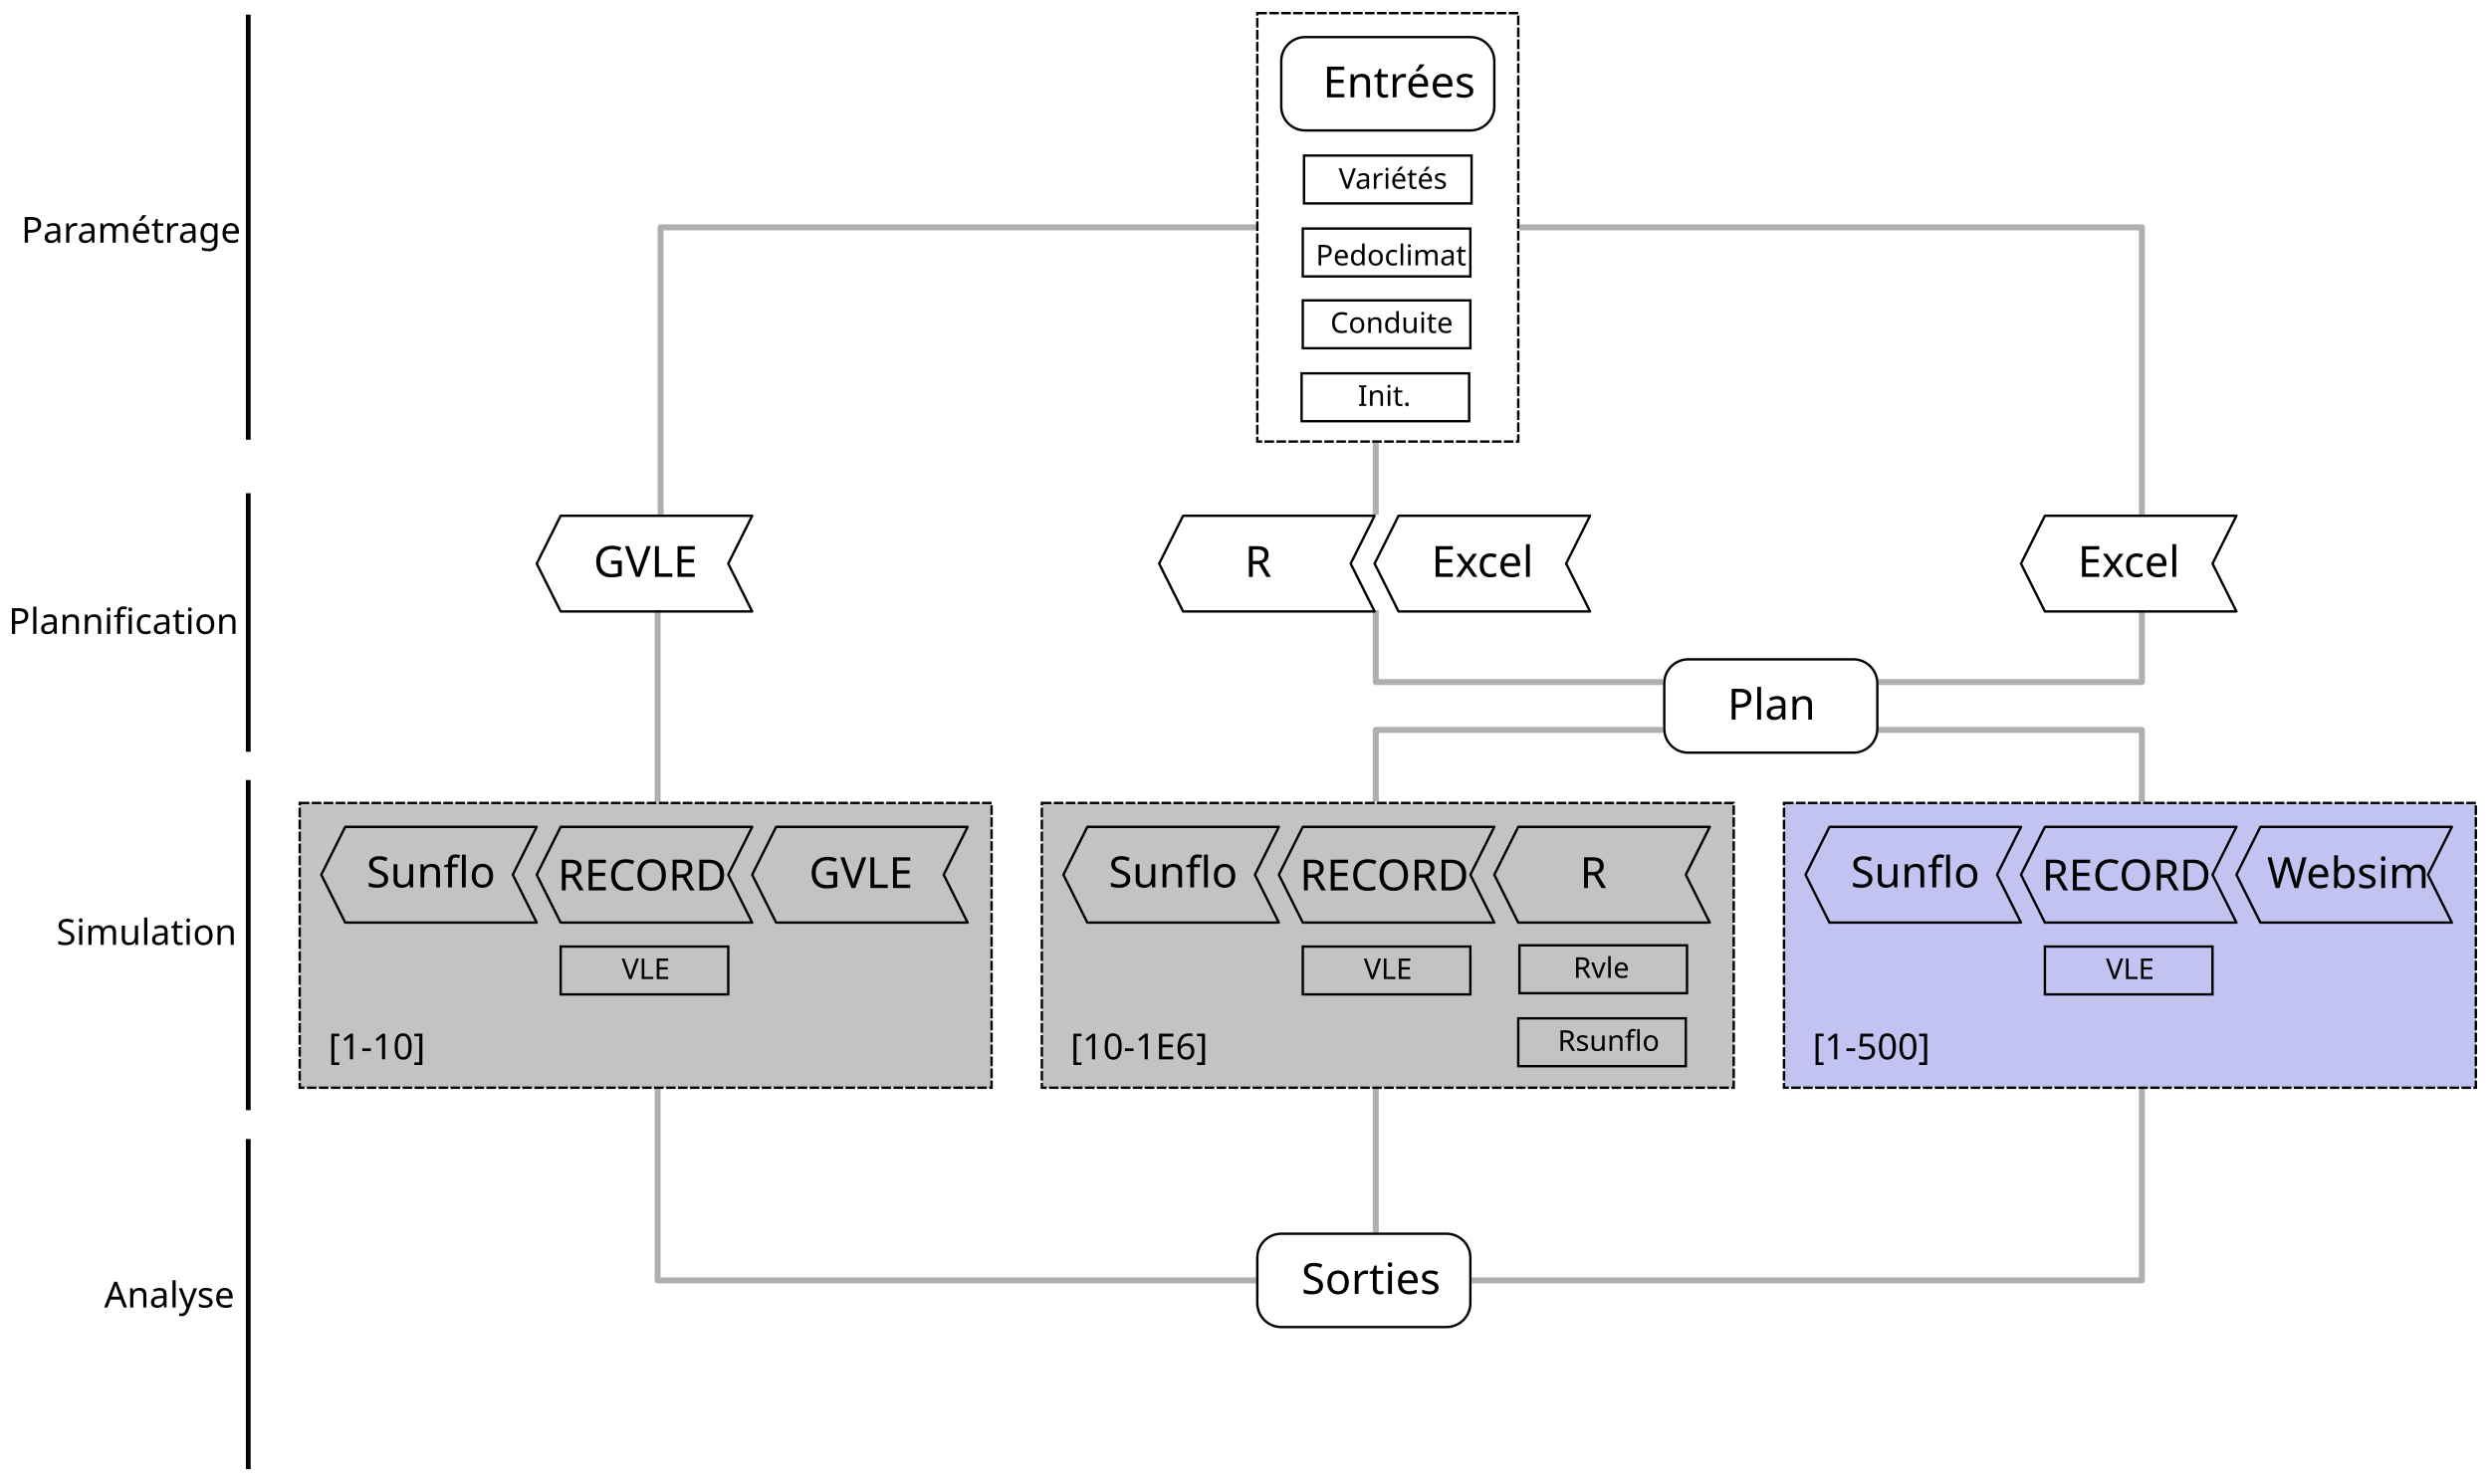
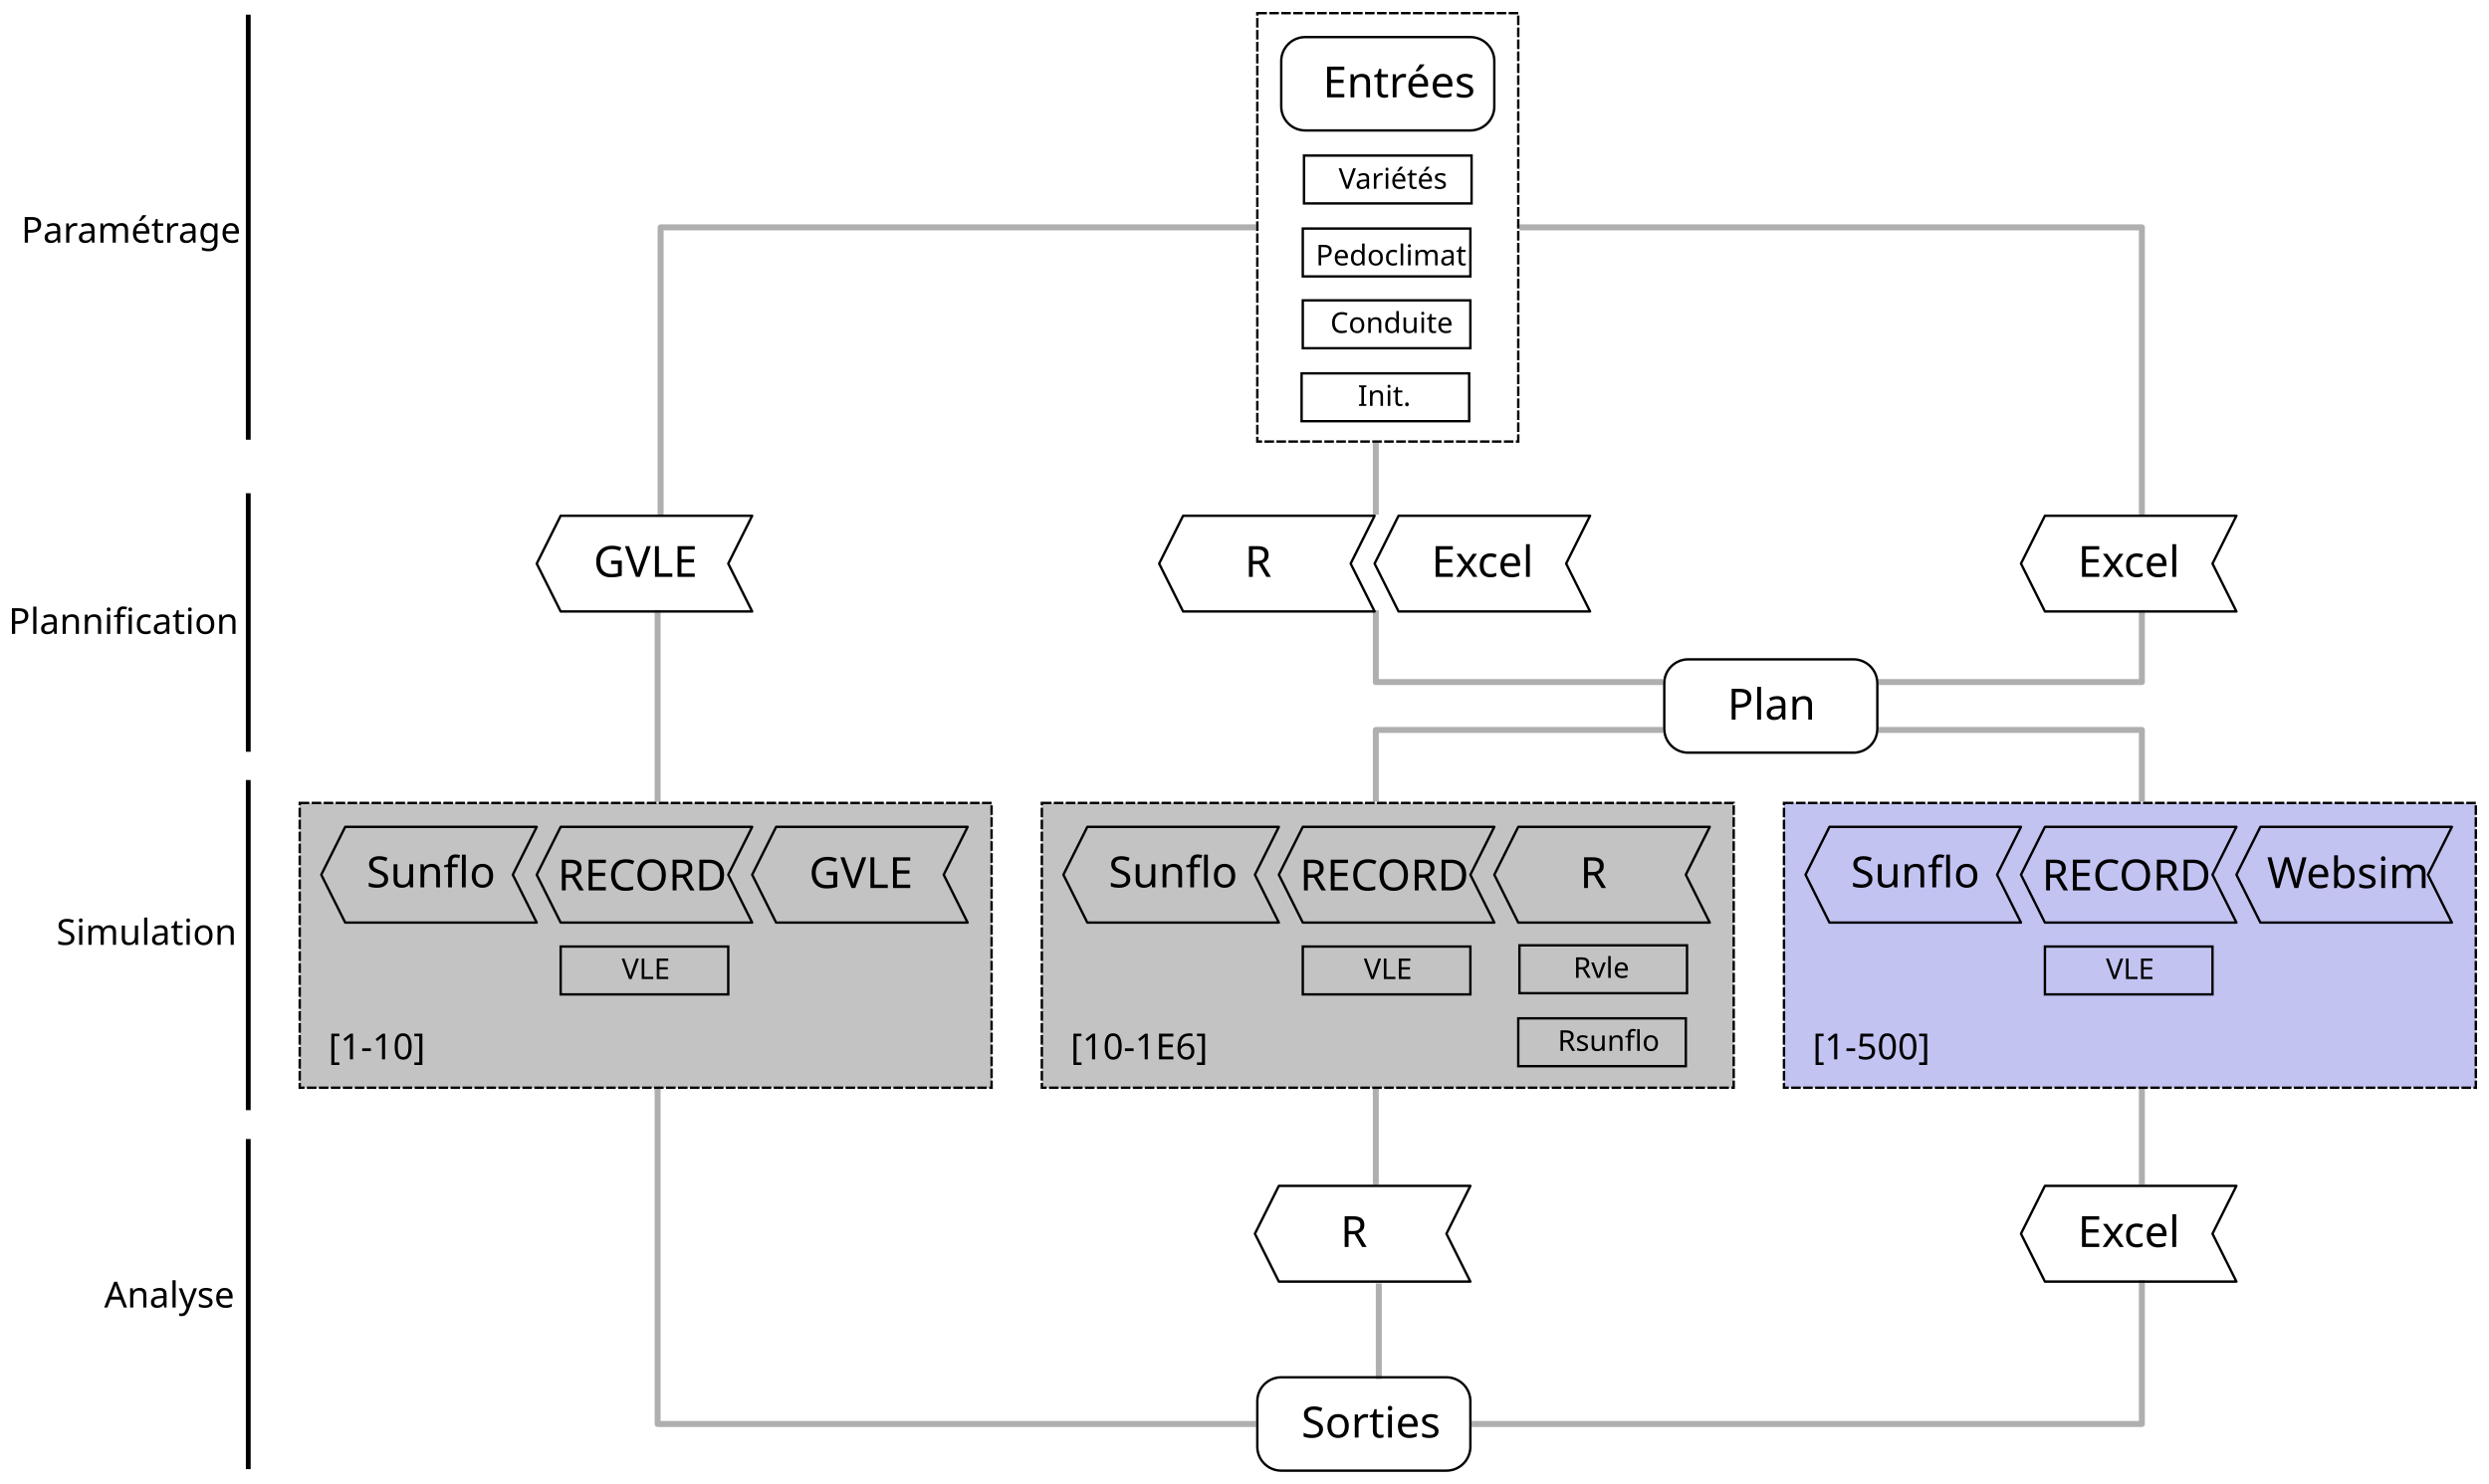
<svg xmlns="http://www.w3.org/2000/svg" width="2079.399" height="1239.734" id="svg2" version="1.1">
  <defs id="defs4">
    <marker orient="auto" refY="0" refX="0" id="TriangleOutL" style="overflow:visible">
      <path id="path4815" d="m 5.77,0 -8.65,5 0,-10 8.65,5 z" style="fill-rule:evenodd;stroke:#000000;stroke-width:1pt;marker-start:none" transform="scale(0.8,0.8)" />
    </marker>
    <marker orient="auto" refY="0" refX="0" id="Tail" style="overflow:visible">
      <g id="g5477" transform="scale(-1.2,-1.2)">
        <path id="path5479" d="M -3.805,-3.959 0.544,0" style="fill:none;stroke:#000000;stroke-width:0.8;stroke-linecap:round;marker-start:none;marker-end:none" />
        <path id="path5481" d="M -1.287,-3.959 3.062,0" style="fill:none;stroke:#000000;stroke-width:0.8;stroke-linecap:round;marker-start:none;marker-end:none" />
        <path id="path5483" d="M 1.305,-3.959 5.654,0" style="fill:none;stroke:#000000;stroke-width:0.8;stroke-linecap:round;marker-start:none;marker-end:none" />
        <path id="path5485" d="M -3.805,4.178 0.544,0.22" style="fill:none;stroke:#000000;stroke-width:0.8;stroke-linecap:round;marker-start:none;marker-end:none" />
        <path id="path5487" d="M -1.287,4.178 3.062,0.22" style="fill:none;stroke:#000000;stroke-width:0.8;stroke-linecap:round;marker-start:none;marker-end:none" />
        <path id="path5489" d="M 1.305,4.178 5.654,0.22" style="fill:none;stroke:#000000;stroke-width:0.8;stroke-linecap:round;marker-start:none;marker-end:none" />
      </g>
    </marker>
    <marker orient="auto" refY="0" refX="0" id="Arrow2Lend" style="overflow:visible">
      <path id="path4190" style="font-size:12px;fill-rule:evenodd;stroke-width:0.625;stroke-linejoin:round" d="M 8.719,4.034 -2.207,0.016 8.719,-4.002 c -1.745,2.372 -1.735,5.617 -6e-7,8.035 z" transform="matrix(-1.1,0,0,-1.1,-1.1,0)" />
    </marker>
    <marker orient="auto" refY="0" refX="0" id="TriangleOutL-1" style="overflow:visible">
      <path id="path4815-7" d="m 5.77,0 -8.65,5 0,-10 8.65,5 z" style="fill-rule:evenodd;stroke:#000000;stroke-width:1pt;marker-start:none" transform="scale(0.8,0.8)" />
    </marker>
    <marker orient="auto" refY="0" refX="0" id="TriangleOutL-5" style="overflow:visible">
      <path id="path4815-79" d="m 5.77,0 -8.65,5 0,-10 8.65,5 z" style="fill-rule:evenodd;stroke:#000000;stroke-width:1pt;marker-start:none" transform="scale(0.8,0.8)" />
    </marker>
    <marker orient="auto" refY="0" refX="0" id="TriangleOutL-10" style="overflow:visible">
      <path id="path4815-0" d="m 5.77,0 -8.65,5 0,-10 8.65,5 z" style="fill-rule:evenodd;stroke:#000000;stroke-width:1pt;marker-start:none" transform="scale(0.8,0.8)" />
    </marker>
    <marker orient="auto" refY="0" refX="0" id="TriangleOutL-8" style="overflow:visible">
      <path id="path4815-1" d="m 5.77,0 -8.65,5 0,-10 8.65,5 z" style="fill-rule:evenodd;stroke:#000000;stroke-width:1pt;marker-start:none" transform="scale(0.8,0.8)" />
    </marker>
    <marker orient="auto" refY="0" refX="0" id="TriangleOutL-6" style="overflow:visible">
      <path id="path4815-5" d="m 5.77,0 -8.65,5 0,-10 8.65,5 z" style="fill-rule:evenodd;stroke:#000000;stroke-width:1pt;marker-start:none" transform="scale(0.8,0.8)" />
    </marker>
    <marker orient="auto" refY="0" refX="0" id="TriangleOutL-52" style="overflow:visible">
      <path id="path4815-2" d="m 5.77,0 -8.65,5 0,-10 8.65,5 z" style="fill-rule:evenodd;stroke:#000000;stroke-width:1pt;marker-start:none" transform="scale(0.8,0.8)" />
    </marker>
    <marker orient="auto" refY="0" refX="0" id="TriangleOutL-7" style="overflow:visible">
      <path id="path4815-18" d="m 5.77,0 -8.65,5 0,-10 8.65,5 z" style="fill-rule:evenodd;stroke:#000000;stroke-width:1pt;marker-start:none" transform="scale(0.8,0.8)" />
    </marker>
    <marker orient="auto" refY="0" refX="0" id="TriangleOutL-55" style="overflow:visible">
      <path id="path4815-4" d="m 5.77,0 -8.65,5 0,-10 8.65,5 z" style="fill-rule:evenodd;stroke:#000000;stroke-width:1pt;marker-start:none" transform="scale(0.8,0.8)" />
    </marker>
    <marker orient="auto" refY="0" refX="0" id="TriangleOutL-9" style="overflow:visible">
      <path id="path4815-21" d="m 5.77,0 -8.65,5 0,-10 8.65,5 z" style="fill-rule:evenodd;stroke:#000000;stroke-width:1pt;marker-start:none" transform="scale(0.8,0.8)" />
    </marker>
    <marker orient="auto" refY="0" refX="0" id="TriangleOutL-87" style="overflow:visible">
      <path id="path4815-8" d="m 5.77,0 -8.65,5 0,-10 8.65,5 z" style="fill-rule:evenodd;stroke:#000000;stroke-width:1pt;marker-start:none" transform="scale(0.8,0.8)" />
    </marker>
    <marker orient="auto" refY="0" refX="0" id="TriangleOutL-3" style="overflow:visible">
      <path id="path4815-80" d="m 5.77,0 -8.65,5 0,-10 8.65,5 z" style="fill-rule:evenodd;stroke:#000000;stroke-width:1pt;marker-start:none" transform="scale(0.8,0.8)" />
    </marker>
    <marker orient="auto" refY="0" refX="0" id="TriangleOutL-64" style="overflow:visible">
      <path id="path4815-12" d="m 5.77,0 -8.65,5 0,-10 8.65,5 z" style="fill-rule:evenodd;stroke:#000000;stroke-width:1pt;marker-start:none" transform="scale(0.8,0.8)" />
    </marker>
    <marker orient="auto" refY="0" refX="0" id="TriangleOutL-86" style="overflow:visible">
      <path id="path4815-24" d="m 5.77,0 -8.65,5 0,-10 8.65,5 z" style="fill-rule:evenodd;stroke:#000000;stroke-width:1pt;marker-start:none" transform="scale(0.8,0.8)" />
    </marker>
    <marker orient="auto" refY="0" refX="0" id="TriangleOutL-17" style="overflow:visible">
      <path id="path4815-89" d="m 5.77,0 -8.65,5 0,-10 8.65,5 z" style="fill-rule:evenodd;stroke:#000000;stroke-width:1pt;marker-start:none" transform="scale(0.8,0.8)" />
    </marker>
    <marker orient="auto" refY="0" refX="0" id="TriangleOutL-57" style="overflow:visible">
      <path id="path4815-08" d="m 5.77,0 -8.65,5 0,-10 8.65,5 z" style="fill-rule:evenodd;stroke:#000000;stroke-width:1pt;marker-start:none" transform="scale(0.8,0.8)" />
    </marker>
    <marker orient="auto" refY="0" refX="0" id="TriangleOutL-92" style="overflow:visible">
      <path id="path4815-27" d="m 5.77,0 -8.65,5 0,-10 8.65,5 z" style="fill-rule:evenodd;stroke:#000000;stroke-width:1pt;marker-start:none" transform="scale(0.8,0.8)" />
    </marker>
    <marker orient="auto" refY="0" refX="0" id="TriangleOutL-89" style="overflow:visible">
      <path id="path4815-87" d="m 5.77,0 -8.65,5 0,-10 8.65,5 z" style="fill-rule:evenodd;stroke:#000000;stroke-width:1pt;marker-start:none" transform="scale(0.8,0.8)" />
    </marker>
    <marker orient="auto" refY="0" refX="0" id="TriangleOutL-4" style="overflow:visible">
      <path id="path4815-83" d="m 5.77,0 -8.65,5 0,-10 8.65,5 z" style="fill-rule:evenodd;stroke:#000000;stroke-width:1pt;marker-start:none" transform="scale(0.8,0.8)" />
    </marker>
    <marker orient="auto" refY="0" refX="0" id="TriangleOutL-0" style="overflow:visible">
      <path id="path4815-86" d="m 5.77,0 -8.65,5 0,-10 8.65,5 z" style="fill-rule:evenodd;stroke:#000000;stroke-width:1pt;marker-start:none" transform="scale(0.8,0.8)" />
    </marker>
    <marker orient="auto" refY="0" refX="0" id="TriangleOutL-82" style="overflow:visible">
      <path id="path4815-9" d="m 5.77,0 -8.65,5 0,-10 8.65,5 z" style="fill-rule:evenodd;stroke:#000000;stroke-width:1pt;marker-start:none" transform="scale(0.8,0.8)" />
    </marker>
    <marker orient="auto" refY="0" refX="0" id="TriangleOutL-13" style="overflow:visible">
      <path id="path4815-50" d="m 5.77,0 -8.65,5 0,-10 8.65,5 z" style="fill-rule:evenodd;stroke:#000000;stroke-width:1pt;marker-start:none" transform="scale(0.8,0.8)" />
    </marker>
    <marker orient="auto" refY="0" refX="0" id="TriangleOutL-80" style="overflow:visible">
      <path id="path4815-895" d="m 5.77,0 -8.65,5 0,-10 8.65,5 z" style="fill-rule:evenodd;stroke:#000000;stroke-width:1pt;marker-start:none" transform="scale(0.8,0.8)" />
    </marker>
    <marker orient="auto" refY="0" refX="0" id="TriangleOutL-556" style="overflow:visible">
      <path id="path4815-3" d="m 5.77,0 -8.65,5 0,-10 8.65,5 z" style="fill-rule:evenodd;stroke:#000000;stroke-width:1pt;marker-start:none" transform="scale(0.8,0.8)" />
    </marker>
  </defs>
  <g id="layer1" transform="translate(1022.88,1210.625)">
    <path style="fill:none;stroke:#000000;stroke-width:5;stroke-linecap:butt;stroke-linejoin:round;stroke-miterlimit:4;stroke-opacity:0.314;stroke-dasharray:none;marker-end:none" d="m 26.52,-1020.625 -497.5,0 0,240" id="path4754" />
    <rect style="fill:#0000c8;fill-opacity:0.235;stroke:#000000;stroke-width:2;stroke-linejoin:miter;stroke-miterlimit:4;stroke-opacity:1;stroke-dasharray:8, 2;stroke-dashoffset:0" id="rect3039-3-8-4" width="578" height="238" x="467.52" y="-539.625" />
    <rect style="fill:#000000;fill-opacity:0.235;stroke:#000000;stroke-width:2;stroke-linejoin:miter;stroke-miterlimit:4;stroke-opacity:1;stroke-dasharray:8, 2;stroke-dashoffset:0" id="rect3039-3-8-4-4" width="578" height="238" x="-772.48" y="-539.625" />
    <rect style="fill:#000000;fill-opacity:0.235;stroke:#000000;stroke-width:2;stroke-linejoin:miter;stroke-miterlimit:4;stroke-opacity:1;stroke-dasharray:8, 2;stroke-dashoffset:0" id="rect3039-3-8" width="578" height="238" x="-152.48" y="-539.625" />
    <path style="fill:none;stroke:#000000;stroke-width:4;stroke-linecap:butt;stroke-linejoin:miter;stroke-miterlimit:4;stroke-opacity:1;stroke-dasharray:none" d="m -815.48,-558.758 0,275.867" id="path3922" />
    <text xml:space="preserve" style="font-size:20px;font-style:normal;font-variant:normal;font-weight:normal;font-stretch:normal;line-height:125%;letter-spacing:0px;word-spacing:0px;fill:#000000;fill-opacity:1;stroke:none;font-family:Droid Sans;-inkscape-font-specification:Droid Sans" x="291.504" y="-393.43" id="text3942-3-6-8-8-0-0">
      <tspan x="291.504" y="-393.43" style="font-size:24px;font-style:normal;font-variant:normal;font-weight:normal;font-stretch:normal;fill:#000000;stroke:none;font-family:Droid Sans;-inkscape-font-specification:Droid Sans" id="tspan5588-4">Rvle</tspan>
    </text>
    <text xml:space="preserve" style="font-size:20px;font-style:normal;font-variant:normal;font-weight:normal;font-stretch:normal;line-height:125%;letter-spacing:0px;word-spacing:0px;fill:#000000;fill-opacity:1;stroke:none;font-family:Droid Sans;-inkscape-font-specification:Droid Sans" x="-96.677" y="-469.08" id="text3942-3-6-8-8-0-0-5">
      <tspan x="-96.677" y="-469.08" style="font-size:36px;font-style:normal;font-variant:normal;font-weight:normal;font-stretch:normal;fill:#000000;stroke:none;font-family:Droid Sans;-inkscape-font-specification:Droid Sans" id="tspan5588-4-5">Sunflo</tspan>
    </text>
    <path style="fill:none;stroke:#000000;stroke-width:2;stroke-linecap:butt;stroke-linejoin:round;stroke-miterlimit:4;stroke-opacity:1;stroke-dasharray:none" d="m 45.52,-519.625 -160,0 -20,40 20,40 160,0 -20,-40 z" id="path3086" />
    <path style="fill:none;stroke:#000000;stroke-width:2;stroke-linecap:butt;stroke-linejoin:round;stroke-miterlimit:4;stroke-opacity:1;stroke-dasharray:none" d="m 225.52,-519.625 -160,0 -20,40 20,40 160,0 -20,-40 z" id="path3086-6" />
    <path style="fill:none;stroke:#000000;stroke-width:2;stroke-linecap:butt;stroke-linejoin:round;stroke-miterlimit:4;stroke-opacity:1;stroke-dasharray:none" d="m 405.52,-519.625 -160,0 -20,40 20,40 160,0 -20,-40 z" id="path3086-6-5" />
    <text xml:space="preserve" style="font-size:20px;font-style:normal;font-variant:normal;font-weight:normal;font-stretch:normal;line-height:125%;letter-spacing:0px;word-spacing:0px;fill:#000000;fill-opacity:1;stroke:none;font-family:Droid Sans;-inkscape-font-specification:Droid Sans" x="63.022" y="-466.522" id="text3942-3-6-8-8-0-0-5-5">
      <tspan x="63.022" y="-466.522" style="font-size:36px;font-style:normal;font-variant:normal;font-weight:normal;font-stretch:normal;fill:#000000;stroke:none;font-family:Droid Sans;-inkscape-font-specification:Droid Sans" id="tspan5588-4-5-9">RECORD</tspan>
    </text>
    <text xml:space="preserve" style="font-size:20px;font-style:normal;font-variant:normal;font-weight:normal;font-stretch:normal;line-height:125%;letter-spacing:0px;word-spacing:0px;fill:#000000;fill-opacity:1;stroke:none;font-family:Droid Sans;-inkscape-font-specification:Droid Sans" x="297.022" y="-468.522" id="text3942-3-6-8-8-0-0-5-5-4">
      <tspan x="297.022" y="-468.522" style="font-size:36px;font-style:normal;font-variant:normal;font-weight:normal;font-stretch:normal;fill:#000000;stroke:none;font-family:Droid Sans;-inkscape-font-specification:Droid Sans" id="tspan5588-4-5-9-8">R</tspan>
    </text>
    <path style="fill:none;stroke:#000000;stroke-width:2;stroke-linecap:butt;stroke-linejoin:miter;stroke-miterlimit:4;stroke-opacity:1;stroke-dasharray:none" d="m 246.52,-420.625 140,0 0,40 -140,0 z" id="path4108" />
    <text xml:space="preserve" style="font-size:20px;font-style:normal;font-variant:normal;font-weight:normal;font-stretch:normal;line-height:125%;letter-spacing:0px;word-spacing:0px;fill:#000000;fill-opacity:1;stroke:none;font-family:Droid Sans;-inkscape-font-specification:Droid Sans" x="278.504" y="-332.43" id="text3942-3-6-8-8-0-0-7">
      <tspan x="278.504" y="-332.43" style="font-size:24px;font-style:normal;font-variant:normal;font-weight:normal;font-stretch:normal;fill:#000000;stroke:none;font-family:Droid Sans;-inkscape-font-specification:Droid Sans" id="tspan5588-4-0">Rsunflo</tspan>
    </text>
    <path style="fill:none;stroke:#000000;stroke-width:2;stroke-linecap:butt;stroke-linejoin:miter;stroke-miterlimit:4;stroke-opacity:1;stroke-dasharray:none" d="m 245.52,-359.625 140,0 0,40 -140,0 z" id="path4108-8" />
    <text xml:space="preserve" style="font-size:20px;font-style:normal;font-variant:normal;font-weight:normal;font-stretch:normal;line-height:125%;letter-spacing:0px;word-spacing:0px;fill:#000000;fill-opacity:1;stroke:none;font-family:Droid Sans;-inkscape-font-specification:Droid Sans" x="116.504" y="-392.43" id="text3942-3-6-8-8-0-0-1">
      <tspan x="116.504" y="-392.43" style="font-size:24px;font-style:normal;font-variant:normal;font-weight:normal;font-stretch:normal;fill:#000000;stroke:none;font-family:Droid Sans;-inkscape-font-specification:Droid Sans" id="tspan5588-4-9">VLE</tspan>
    </text>
    <path style="fill:none;stroke:#000000;stroke-width:2;stroke-linecap:butt;stroke-linejoin:miter;stroke-miterlimit:4;stroke-opacity:1;stroke-dasharray:none" d="m 65.52,-419.625 140,0 0,40 -140,0 z" id="path4108-1" />
    <text xml:space="preserve" style="font-size:30px;font-style:normal;font-variant:normal;font-weight:normal;font-stretch:normal;line-height:125%;letter-spacing:0px;word-spacing:0px;fill:#000000;fill-opacity:1;stroke:none;font-family:Droid Sans;-inkscape-font-specification:Droid Sans" x="-975.775" y="-421.051" id="text4145">
      <tspan id="tspan4147" x="-975.775" y="-421.051">Simulation</tspan>
    </text>
    <text xml:space="preserve" style="font-size:20px;font-style:normal;font-variant:normal;font-weight:normal;font-stretch:normal;line-height:125%;letter-spacing:0px;word-spacing:0px;fill:#000000;fill-opacity:1;stroke:none;font-family:Droid Sans;-inkscape-font-specification:Droid Sans" x="523.323" y="-469.08" id="text3942-3-6-8-8-0-0-5-3">
      <tspan x="523.323" y="-469.08" style="font-size:36px;font-style:normal;font-variant:normal;font-weight:normal;font-stretch:normal;fill:#000000;stroke:none;font-family:Droid Sans;-inkscape-font-specification:Droid Sans" id="tspan5588-4-5-4">Sunflo</tspan>
    </text>
    <path style="fill:none;stroke:#000000;stroke-width:2;stroke-linecap:butt;stroke-linejoin:round;stroke-miterlimit:4;stroke-opacity:1;stroke-dasharray:none" d="m 665.52,-519.625 -160,0 -20,40 20,40 160,0 -20,-40 z" id="path3086-9" />
    <path style="fill:none;stroke:#000000;stroke-width:2;stroke-linecap:butt;stroke-linejoin:round;stroke-miterlimit:4;stroke-opacity:1;stroke-dasharray:none" d="m 845.52,-519.625 -160,0 -20,40 20,40 160,0 -20,-40 z" id="path3086-6-0" />
    <path style="fill:none;stroke:#000000;stroke-width:2;stroke-linecap:butt;stroke-linejoin:round;stroke-miterlimit:4;stroke-opacity:1;stroke-dasharray:none" d="m 1025.52,-519.625 -160,0 -20,40 20,40 160,0 -20,-40 z" id="path3086-6-5-0" />
    <text xml:space="preserve" style="font-size:20px;font-style:normal;font-variant:normal;font-weight:normal;font-stretch:normal;line-height:125%;letter-spacing:0px;word-spacing:0px;fill:#000000;fill-opacity:1;stroke:none;font-family:Droid Sans;-inkscape-font-specification:Droid Sans" x="683.022" y="-466.522" id="text3942-3-6-8-8-0-0-5-5-44">
      <tspan x="683.022" y="-466.522" style="font-size:36px;font-style:normal;font-variant:normal;font-weight:normal;font-stretch:normal;fill:#000000;stroke:none;font-family:Droid Sans;-inkscape-font-specification:Droid Sans" id="tspan5588-4-5-9-4">RECORD</tspan>
    </text>
    <text xml:space="preserve" style="font-size:20px;font-style:normal;font-variant:normal;font-weight:normal;font-stretch:normal;line-height:125%;letter-spacing:0px;word-spacing:0px;fill:#000000;fill-opacity:1;stroke:none;font-family:Droid Sans;-inkscape-font-specification:Droid Sans" x="871.022" y="-468.522" id="text3942-3-6-8-8-0-0-5-5-4-0">
      <tspan x="871.022" y="-468.522" style="font-size:36px;font-style:normal;font-variant:normal;font-weight:normal;font-stretch:normal;fill:#000000;stroke:none;font-family:Droid Sans;-inkscape-font-specification:Droid Sans" id="tspan5588-4-5-9-8-3">Websim</tspan>
    </text>
    <text xml:space="preserve" style="font-size:20px;font-style:normal;font-variant:normal;font-weight:normal;font-stretch:normal;line-height:125%;letter-spacing:0px;word-spacing:0px;fill:#000000;fill-opacity:1;stroke:none;font-family:Droid Sans;-inkscape-font-specification:Droid Sans" x="736.504" y="-392.43" id="text3942-3-6-8-8-0-0-1-9">
      <tspan x="736.504" y="-392.43" style="font-size:24px;font-style:normal;font-variant:normal;font-weight:normal;font-stretch:normal;fill:#000000;stroke:none;font-family:Droid Sans;-inkscape-font-specification:Droid Sans" id="tspan5588-4-9-3">VLE</tspan>
    </text>
    <path style="fill:none;stroke:#000000;stroke-width:2;stroke-linecap:butt;stroke-linejoin:miter;stroke-miterlimit:4;stroke-opacity:1;stroke-dasharray:none" d="m 685.52,-419.625 140,0 0,40 -140,0 z" id="path4108-1-7" />
    <text xml:space="preserve" style="font-size:20px;font-style:normal;font-variant:normal;font-weight:normal;font-stretch:normal;line-height:125%;letter-spacing:0px;word-spacing:0px;fill:#000000;fill-opacity:1;stroke:none;font-family:Droid Sans;-inkscape-font-specification:Droid Sans" x="-716.677" y="-469.08" id="text3942-3-6-8-8-0-0-5-3-0">
      <tspan x="-716.677" y="-469.08" style="font-size:36px;font-style:normal;font-variant:normal;font-weight:normal;font-stretch:normal;fill:#000000;stroke:none;font-family:Droid Sans;-inkscape-font-specification:Droid Sans" id="tspan5588-4-5-4-6">Sunflo</tspan>
    </text>
    <path style="fill:none;stroke:#000000;stroke-width:2;stroke-linecap:butt;stroke-linejoin:round;stroke-miterlimit:4;stroke-opacity:1;stroke-dasharray:none" d="m -574.48,-519.625 -160,0 -20,40 20,40 160,0 -20,-40 z" id="path3086-9-0" />
    <path style="fill:none;stroke:#000000;stroke-width:2;stroke-linecap:butt;stroke-linejoin:round;stroke-miterlimit:4;stroke-opacity:1;stroke-dasharray:none" d="m -394.48,-519.625 -160,0 -20,40 20,40 160,0 -20,-40 z" id="path3086-6-0-9" />
    <path style="fill:none;stroke:#000000;stroke-width:2;stroke-linecap:butt;stroke-linejoin:round;stroke-miterlimit:4;stroke-opacity:1;stroke-dasharray:none" d="m -214.48,-519.625 -160,0 -20,40 20,40 160,0 -20,-40 z" id="path3086-6-5-0-3" />
    <text xml:space="preserve" style="font-size:20px;font-style:normal;font-variant:normal;font-weight:normal;font-stretch:normal;line-height:125%;letter-spacing:0px;word-spacing:0px;fill:#000000;fill-opacity:1;stroke:none;font-family:Droid Sans;-inkscape-font-specification:Droid Sans" x="-556.978" y="-466.522" id="text3942-3-6-8-8-0-0-5-5-44-0">
      <tspan x="-556.978" y="-466.522" style="font-size:36px;font-style:normal;font-variant:normal;font-weight:normal;font-stretch:normal;fill:#000000;stroke:none;font-family:Droid Sans;-inkscape-font-specification:Droid Sans" id="tspan5588-4-5-9-4-9">RECORD</tspan>
    </text>
    <text xml:space="preserve" style="font-size:20px;font-style:normal;font-variant:normal;font-weight:normal;font-stretch:normal;line-height:125%;letter-spacing:0px;word-spacing:0px;fill:#000000;fill-opacity:1;stroke:none;font-family:Droid Sans;-inkscape-font-specification:Droid Sans" x="-346.978" y="-468.522" id="text3942-3-6-8-8-0-0-5-5-4-0-4">
      <tspan x="-346.978" y="-468.522" style="font-size:36px;font-style:normal;font-variant:normal;font-weight:normal;font-stretch:normal;fill:#000000;stroke:none;font-family:Droid Sans;-inkscape-font-specification:Droid Sans" id="tspan5588-4-5-9-8-3-2">GVLE</tspan>
    </text>
    <text xml:space="preserve" style="font-size:20px;font-style:normal;font-variant:normal;font-weight:normal;font-stretch:normal;line-height:125%;letter-spacing:0px;word-spacing:0px;fill:#000000;fill-opacity:1;stroke:none;font-family:Droid Sans;-inkscape-font-specification:Droid Sans" x="-503.496" y="-392.43" id="text3942-3-6-8-8-0-0-1-9-1">
      <tspan x="-503.496" y="-392.43" style="font-size:24px;font-style:normal;font-variant:normal;font-weight:normal;font-stretch:normal;fill:#000000;stroke:none;font-family:Droid Sans;-inkscape-font-specification:Droid Sans" id="tspan5588-4-9-3-0">VLE</tspan>
    </text>
    <path style="fill:none;stroke:#000000;stroke-width:2;stroke-linecap:butt;stroke-linejoin:miter;stroke-miterlimit:4;stroke-opacity:1;stroke-dasharray:none" d="m -554.48,-419.625 140,0 0,40 -140,0 z" id="path4108-1-7-4" />
    <path style="fill:none;stroke:#000000;stroke-width:4;stroke-linecap:butt;stroke-linejoin:miter;stroke-miterlimit:4;stroke-opacity:1;stroke-dasharray:none" d="m -815.48,-798.432 0,216.042" id="path3922-0" />
    <text xml:space="preserve" style="font-size:30px;font-style:normal;font-variant:normal;font-weight:normal;font-stretch:normal;line-height:125%;letter-spacing:0px;word-spacing:0px;fill:#000000;fill-opacity:1;stroke:none;font-family:Droid Sans;-inkscape-font-specification:Droid Sans" x="-1015.795" y="-680.918" id="text4145-4">
      <tspan id="tspan4147-0" x="-1015.795" y="-680.918">Plannification</tspan>
    </text>
    <rect rx="20" style="fill:none;stroke:#000000;stroke-width:2;stroke-linejoin:round;stroke-miterlimit:4;stroke-opacity:1;stroke-dasharray:none;stroke-dashoffset:0" id="rect3940-6-9-6-5-1-2-9-4-0" width="178" height="78" x="367.52" y="-659.625" ry="20" />
    <text xml:space="preserve" style="font-size:20px;font-style:normal;font-variant:normal;font-weight:normal;font-stretch:normal;line-height:125%;letter-spacing:0px;word-spacing:0px;fill:#000000;fill-opacity:1;stroke:none;font-family:Droid Sans;-inkscape-font-specification:Droid Sans" x="420.342" y="-609.274" id="text3942-3-6-8-8-0-0-5-3-0-1">
      <tspan x="420.342" y="-609.274" style="font-size:36px;font-style:normal;font-variant:normal;font-weight:normal;font-stretch:normal;fill:#000000;stroke:none;font-family:Droid Sans;-inkscape-font-specification:Droid Sans" id="tspan5588-4-5-4-6-6">Plan</tspan>
    </text>
    <path style="fill:none;stroke:#000000;stroke-width:2;stroke-linecap:butt;stroke-linejoin:round;stroke-miterlimit:4;stroke-opacity:1;stroke-dasharray:none" d="m 125.52,-779.625 -160,0 -20,40 20,40 160,0 -20,-40 z" id="path3086-6-5-7" />
    <text xml:space="preserve" style="font-size:20px;font-style:normal;font-variant:normal;font-weight:normal;font-stretch:normal;line-height:125%;letter-spacing:0px;word-spacing:0px;fill:#000000;fill-opacity:1;stroke:none;font-family:Droid Sans;-inkscape-font-specification:Droid Sans" x="17.022" y="-728.522" id="text3942-3-6-8-8-0-0-5-5-4-8">
      <tspan x="17.022" y="-728.522" style="font-size:36px;font-style:normal;font-variant:normal;font-weight:normal;font-stretch:normal;fill:#000000;stroke:none;font-family:Droid Sans;-inkscape-font-specification:Droid Sans" id="tspan5588-4-5-9-8-6">R</tspan>
    </text>
    <path style="fill:none;stroke:#000000;stroke-width:2;stroke-linecap:butt;stroke-linejoin:round;stroke-miterlimit:4;stroke-opacity:1;stroke-dasharray:none" d="m 305.52,-779.625 -160,0 -20,40 20,40 160,0 -20,-40 z" id="path3086-6-5-72" />
    <text xml:space="preserve" style="font-size:20px;font-style:normal;font-variant:normal;font-weight:normal;font-stretch:normal;line-height:125%;letter-spacing:0px;word-spacing:0px;fill:#000000;fill-opacity:1;stroke:none;font-family:Droid Sans;-inkscape-font-specification:Droid Sans" x="173.022" y="-728.522" id="text3942-3-6-8-8-0-0-5-5-4-4">
      <tspan x="173.022" y="-728.522" style="font-size:36px;font-style:normal;font-variant:normal;font-weight:normal;font-stretch:normal;fill:#000000;stroke:none;font-family:Droid Sans;-inkscape-font-specification:Droid Sans" id="tspan5588-4-5-9-8-0">Excel</tspan>
    </text>
    <path style="fill:none;stroke:#000000;stroke-width:2;stroke-linecap:butt;stroke-linejoin:round;stroke-miterlimit:4;stroke-opacity:1;stroke-dasharray:none" d="m 845.52,-779.625 -160,0 -20,40 20,40 160,0 -20,-40 z" id="path3086-6-5-72-8" />
    <text xml:space="preserve" style="font-size:20px;font-style:normal;font-variant:normal;font-weight:normal;font-stretch:normal;line-height:125%;letter-spacing:0px;word-spacing:0px;fill:#000000;fill-opacity:1;stroke:none;font-family:Droid Sans;-inkscape-font-specification:Droid Sans" x="713.022" y="-728.522" id="text3942-3-6-8-8-0-0-5-5-4-4-0">
      <tspan x="713.022" y="-728.522" style="font-size:36px;font-style:normal;font-variant:normal;font-weight:normal;font-stretch:normal;fill:#000000;stroke:none;font-family:Droid Sans;-inkscape-font-specification:Droid Sans" id="tspan5588-4-5-9-8-0-3">Excel</tspan>
    </text>
    <path style="fill:none;stroke:#000000;stroke-width:2;stroke-linecap:butt;stroke-linejoin:round;stroke-miterlimit:4;stroke-opacity:1;stroke-dasharray:none" d="m -394.48,-779.625 -160,0 -20,40 20,40 160,0 -20,-40 z" id="path3086-6-5-0-3-9" />
    <text xml:space="preserve" style="font-size:20px;font-style:normal;font-variant:normal;font-weight:normal;font-stretch:normal;line-height:125%;letter-spacing:0px;word-spacing:0px;fill:#000000;fill-opacity:1;stroke:none;font-family:Droid Sans;-inkscape-font-specification:Droid Sans" x="-526.978" y="-728.522" id="text3942-3-6-8-8-0-0-5-5-4-0-4-1">
      <tspan x="-526.978" y="-728.522" style="font-size:36px;font-style:normal;font-variant:normal;font-weight:normal;font-stretch:normal;fill:#000000;stroke:none;font-family:Droid Sans;-inkscape-font-specification:Droid Sans" id="tspan5588-4-5-9-8-3-2-7">GVLE</tspan>
    </text>
    <path style="fill:none;stroke:#000000;stroke-width:4;stroke-linecap:butt;stroke-linejoin:miter;stroke-miterlimit:4;stroke-opacity:1;stroke-dasharray:none" d="m -815.48,-258.758 0,275.867" id="path3922-0-1" />
    <text xml:space="preserve" style="font-size:30px;font-style:normal;font-variant:normal;font-weight:normal;font-stretch:normal;line-height:125%;letter-spacing:0px;word-spacing:0px;fill:#000000;fill-opacity:1;stroke:none;font-family:Droid Sans;-inkscape-font-specification:Droid Sans" x="-935.858" y="-117.965" id="text4145-4-0">
      <tspan x="-935.858" y="-117.965" id="tspan4469">Analyse</tspan>
    </text>
    <text xml:space="preserve" style="font-size:30px;font-style:normal;font-variant:normal;font-weight:normal;font-stretch:normal;line-height:125%;letter-spacing:0px;word-spacing:0px;fill:#000000;fill-opacity:1;stroke:none;font-family:Droid Sans;-inkscape-font-specification:Droid Sans" x="-748.495" y="-325.371" id="text4473">
      <tspan id="tspan4475" x="-748.495" y="-325.371">[1-10]</tspan>
    </text>
    <text xml:space="preserve" style="font-size:30px;font-style:normal;font-variant:normal;font-weight:normal;font-stretch:normal;line-height:125%;letter-spacing:0px;word-spacing:0px;fill:#000000;fill-opacity:1;stroke:none;font-family:Droid Sans;-inkscape-font-specification:Droid Sans" x="-128.495" y="-325.371" id="text4473-3">
      <tspan id="tspan4475-3" x="-128.495" y="-325.371">[10-1E6]</tspan>
    </text>
    <text xml:space="preserve" style="font-size:30px;font-style:normal;font-variant:normal;font-weight:normal;font-stretch:normal;line-height:125%;letter-spacing:0px;word-spacing:0px;fill:#000000;fill-opacity:1;stroke:none;font-family:Droid Sans;-inkscape-font-specification:Droid Sans" x="491.505" y="-325.371" id="text4473-4">
      <tspan id="tspan4475-0" x="491.505" y="-325.371">[1-500]</tspan>
    </text>
-     <rect rx="20" style="fill:none;stroke:#000000;stroke-width:2;stroke-linejoin:round;stroke-miterlimit:4;stroke-opacity:1;stroke-dasharray:none;stroke-dashoffset:0" id="rect3940-6-9-6-5-1-2-9-4-0-8" width="178" height="78" x="27.52" y="-179.625" ry="20" />
-     <text xml:space="preserve" style="font-size:20px;font-style:normal;font-variant:normal;font-weight:normal;font-stretch:normal;line-height:125%;letter-spacing:0px;word-spacing:0px;fill:#000000;fill-opacity:1;stroke:none;font-family:Droid Sans;-inkscape-font-specification:Droid Sans" x="64.342" y="-129.274" id="text3942-3-6-8-8-0-0-5-3-0-1-2">
-       <tspan x="64.342" y="-129.274" style="font-size:36px;font-style:normal;font-variant:normal;font-weight:normal;font-stretch:normal;fill:#000000;stroke:none;font-family:Droid Sans;-inkscape-font-specification:Droid Sans" id="tspan5588-4-5-4-6-6-5">Sorties</tspan>
+     <rect rx="20" style="fill:none;stroke:#000000;stroke-width:2;stroke-linejoin:round;stroke-miterlimit:4;stroke-opacity:1;stroke-dasharray:none;stroke-dashoffset:0" id="rect3940-6-9-6-5-1-2-9-4-0-8" width="178" height="78" x="27.52" y="-59.625" ry="20" />
+     <text xml:space="preserve" style="font-size:20px;font-style:normal;font-variant:normal;font-weight:normal;font-stretch:normal;line-height:125%;letter-spacing:0px;word-spacing:0px;fill:#000000;fill-opacity:1;stroke:none;font-family:Droid Sans;-inkscape-font-specification:Droid Sans" x="64.342" y="-9.274" id="text3942-3-6-8-8-0-0-5-3-0-1-2">
+       <tspan x="64.342" y="-9.274" style="font-size:36px;font-style:normal;font-variant:normal;font-weight:normal;font-stretch:normal;fill:#000000;stroke:none;font-family:Droid Sans;-inkscape-font-specification:Droid Sans" id="tspan5588-4-5-4-6-6-5">Sorties</tspan>
    </text>
    <rect rx="20" style="fill:none;stroke:#000000;stroke-width:2;stroke-linejoin:round;stroke-miterlimit:4;stroke-opacity:1;stroke-dasharray:none;stroke-dashoffset:0" id="rect3940-6-9-6-5-1-2-9-4-0-6" width="178" height="78" x="47.52" y="-1179.625" ry="20" />
    <text xml:space="preserve" style="font-size:20px;font-style:normal;font-variant:normal;font-weight:normal;font-stretch:normal;line-height:125%;letter-spacing:0px;word-spacing:0px;fill:#000000;fill-opacity:1;stroke:none;font-family:Droid Sans;-inkscape-font-specification:Droid Sans" x="82.342" y="-1129.274" id="text3942-3-6-8-8-0-0-5-3-0-1-5">
      <tspan x="82.342" y="-1129.274" style="font-size:36px;font-style:normal;font-variant:normal;font-weight:normal;font-stretch:normal;fill:#000000;stroke:none;font-family:Droid Sans;-inkscape-font-specification:Droid Sans" id="tspan5588-4-5-4-6-6-3">Entrées</tspan>
    </text>
    <text xml:space="preserve" style="font-size:20px;font-style:normal;font-variant:normal;font-weight:normal;font-stretch:normal;line-height:125%;letter-spacing:0px;word-spacing:0px;fill:#000000;fill-opacity:1;stroke:none;font-family:Droid Sans;-inkscape-font-specification:Droid Sans" x="76.391" y="-988.86" id="text3942-3-6-8-8-0-0-4">
      <tspan x="76.391" y="-988.86" style="font-size:24px;font-style:normal;font-variant:normal;font-weight:normal;font-stretch:normal;fill:#000000;stroke:none;font-family:Droid Sans;-inkscape-font-specification:Droid Sans" id="tspan5588-4-4">Pedoclimat</tspan>
    </text>
    <path style="fill:none;stroke:#000000;stroke-width:2;stroke-linecap:butt;stroke-linejoin:miter;stroke-miterlimit:4;stroke-opacity:1;stroke-dasharray:none" d="m 66.52,-1080.625 140,0 0,40 -140,0 z" id="path4108-5" />
    <text xml:space="preserve" style="font-size:20px;font-style:normal;font-variant:normal;font-weight:normal;font-stretch:normal;line-height:125%;letter-spacing:0px;word-spacing:0px;fill:#000000;fill-opacity:1;stroke:none;font-family:Droid Sans;-inkscape-font-specification:Droid Sans" x="95.465" y="-1052.86" id="text3942-3-6-8-8-0-0-4-0">
      <tspan x="95.465" y="-1052.86" style="font-size:24px;font-style:normal;font-variant:normal;font-weight:normal;font-stretch:normal;fill:#000000;stroke:none;font-family:Droid Sans;-inkscape-font-specification:Droid Sans" id="tspan5588-4-4-4">Variétés</tspan>
    </text>
    <path style="fill:none;stroke:#000000;stroke-width:2;stroke-linecap:butt;stroke-linejoin:miter;stroke-miterlimit:4;stroke-opacity:1;stroke-dasharray:none" d="m 65.52,-1019.625 140,0 0,40 -140,0 z" id="path4108-5-9" />
    <text xml:space="preserve" style="font-size:20px;font-style:normal;font-variant:normal;font-weight:normal;font-stretch:normal;line-height:125%;letter-spacing:0px;word-spacing:0px;fill:#000000;fill-opacity:1;stroke:none;font-family:Droid Sans;-inkscape-font-specification:Droid Sans" x="88.504" y="-932.43" id="text3942-3-6-8-8-0-0-4-9">
      <tspan x="88.504" y="-932.43" style="font-size:24px;font-style:normal;font-variant:normal;font-weight:normal;font-stretch:normal;fill:#000000;stroke:none;font-family:Droid Sans;-inkscape-font-specification:Droid Sans" id="tspan5588-4-4-5">Conduite</tspan>
    </text>
    <path style="fill:none;stroke:#000000;stroke-width:2;stroke-linecap:butt;stroke-linejoin:miter;stroke-miterlimit:4;stroke-opacity:1;stroke-dasharray:none" d="m 65.52,-959.625 140,0 0,40 -140,0 z" id="path4108-5-6" />
    <text xml:space="preserve" style="font-size:20px;font-style:normal;font-variant:normal;font-weight:normal;font-stretch:normal;line-height:125%;letter-spacing:0px;word-spacing:0px;fill:#000000;fill-opacity:1;stroke:none;font-family:Droid Sans;-inkscape-font-specification:Droid Sans" x="111.504" y="-871.43" id="text3942-3-6-8-8-0-0-4-0-0">
      <tspan x="111.504" y="-871.43" style="font-size:24px;font-style:normal;font-variant:normal;font-weight:normal;font-stretch:normal;fill:#000000;stroke:none;font-family:Droid Sans;-inkscape-font-specification:Droid Sans" id="tspan5588-4-4-4-5">Init.</tspan>
    </text>
    <path style="fill:none;stroke:#000000;stroke-width:2;stroke-linecap:butt;stroke-linejoin:miter;stroke-miterlimit:4;stroke-opacity:1;stroke-dasharray:none" d="m 64.52,-898.625 140,0 0,40 -140,0 z" id="path4108-5-9-9" />
    <path style="fill:none;stroke:#000000;stroke-width:4;stroke-linecap:butt;stroke-linejoin:miter;stroke-miterlimit:4;stroke-opacity:1;stroke-dasharray:none" d="m -815.48,-1198.373 0,355.207" id="path3922-0-6" />
    <text xml:space="preserve" style="font-size:30px;font-style:normal;font-variant:normal;font-weight:normal;font-stretch:normal;line-height:125%;letter-spacing:0px;word-spacing:0px;fill:#000000;fill-opacity:1;stroke:none;font-family:Droid Sans;-inkscape-font-specification:Droid Sans" x="-1005.116" y="-1007.832" id="text4145-4-9">
      <tspan id="tspan4147-0-5" x="-1005.116" y="-1007.832">Paramétrage</tspan>
    </text>
    <rect style="fill:none;stroke:#000000;stroke-width:2;stroke-linejoin:miter;stroke-miterlimit:4;stroke-opacity:1;stroke-dasharray:8, 2;stroke-dashoffset:0" id="rect3039-3-8-6" width="218" height="358" x="27.52" y="-1199.625" />
    <path style="fill:none;stroke:#000000;stroke-width:5;stroke-linecap:butt;stroke-linejoin:round;stroke-miterlimit:4;stroke-opacity:0.314;stroke-dasharray:none;marker-end:none" d="m 766.52,-780.625 0,-240 -520,0" id="path4754-7" />
    <path style="fill:none;stroke:#000000;stroke-width:5;stroke-linecap:butt;stroke-linejoin:round;stroke-miterlimit:4;stroke-opacity:0.314;stroke-dasharray:none;marker-end:none" d="m 126.52,-700.625 0,60 240,0" id="path4754-2" />
    <path style="fill:none;stroke:#000000;stroke-width:5;stroke-linecap:butt;stroke-linejoin:round;stroke-miterlimit:4;stroke-opacity:0.314;stroke-dasharray:none;marker-end:none" d="m 766.52,-700.625 0,60 -220,0" id="path4754-6" />
-     <path style="fill:none;stroke:#000000;stroke-width:5;stroke-linecap:butt;stroke-linejoin:round;stroke-miterlimit:4;stroke-opacity:0.314;stroke-dasharray:none;marker-end:none" d="m 766.52,-300.625 0,160 -560,0" id="path4754-7-8" />
-     <path style="fill:none;stroke:#000000;stroke-width:5;stroke-linecap:butt;stroke-linejoin:round;stroke-opacity:0.314;stroke-miterlimit:4;stroke-dasharray:none" d="m 1149.399,910 0,120" id="path6838" transform="translate(-1022.88,-1210.625)" />
+     <path style="fill:none;stroke:#000000;stroke-width:5;stroke-linecap:butt;stroke-linejoin:round;stroke-miterlimit:4;stroke-opacity:0.314;stroke-dasharray:none;marker-end:none" d="m 766.52,-140.625 0,120 -560,0" id="path4754-7-8" />
+     <path style="fill:none;stroke:#000000;stroke-width:5;stroke-linecap:butt;stroke-linejoin:round;stroke-miterlimit:4;stroke-opacity:0.314;stroke-dasharray:none" d="m 1149.399,910 0,80" id="path6838" transform="translate(-1022.88,-1210.625)" />
    <path style="fill:none;stroke:#000000;stroke-width:5;stroke-linecap:butt;stroke-linejoin:round;stroke-miterlimit:4;stroke-opacity:0.314;stroke-dasharray:none" d="m -473.48,-700.625 0,160" id="path6838-4" />
-     <path style="fill:none;stroke:#000000;stroke-width:5;stroke-linecap:butt;stroke-linejoin:round;stroke-miterlimit:4;stroke-opacity:0.314;stroke-dasharray:none;marker-end:none" d="m -473.48,-300.625 0,160 500,0" id="path4754-2-2" />
+     <path style="fill:none;stroke:#000000;stroke-width:5;stroke-linecap:butt;stroke-linejoin:round;stroke-miterlimit:4;stroke-opacity:0.314;stroke-dasharray:none;marker-end:none" d="m -473.48,-300.625 0,280 500,0" id="path4754-2-2" />
    <path style="fill:none;stroke:#000000;stroke-width:5;stroke-linecap:butt;stroke-linejoin:round;stroke-miterlimit:4;stroke-opacity:0.314;stroke-dasharray:none;marker-end:none" d="m 366.52,-600.625 -240,0 0,60" id="path4754-3" />
    <path style="fill:none;stroke:#000000;stroke-width:5;stroke-linecap:butt;stroke-linejoin:round;stroke-miterlimit:4;stroke-opacity:0.314;stroke-dasharray:none;marker-end:none" d="m 766.52,-540.625 0,-60 -220,0" id="path4754-7-7" />
    <path style="fill:none;stroke:#000000;stroke-width:5;stroke-linecap:butt;stroke-linejoin:round;stroke-miterlimit:4;stroke-opacity:0.314;stroke-dasharray:none" d="m 126.52,-840.625 0,60" id="path6838-4-9" />
+     <path style="fill:none;stroke:#000000;stroke-width:2;stroke-linecap:butt;stroke-linejoin:round;stroke-miterlimit:4;stroke-opacity:1;stroke-dasharray:none" d="m 845.52,-219.625 -160,0 -20,40 20,40 160,0 -20,-40 z" id="path3086-6-5-72-6" />
+     <text xml:space="preserve" style="font-size:20px;font-style:normal;font-variant:normal;font-weight:normal;font-stretch:normal;line-height:125%;letter-spacing:0px;word-spacing:0px;fill:#000000;fill-opacity:1;stroke:none;font-family:Droid Sans;-inkscape-font-specification:Droid Sans" x="713.022" y="-168.522" id="text3942-3-6-8-8-0-0-5-5-4-4-3">
+       <tspan x="713.022" y="-168.522" style="font-size:36px;font-style:normal;font-variant:normal;font-weight:normal;font-stretch:normal;fill:#000000;stroke:none;font-family:Droid Sans;-inkscape-font-specification:Droid Sans" id="tspan5588-4-5-9-8-0-8">Excel</tspan>
+     </text>
+     <path style="fill:none;stroke:#000000;stroke-width:2;stroke-linecap:butt;stroke-linejoin:round;stroke-miterlimit:4;stroke-opacity:1;stroke-dasharray:none" d="m 205.52,-219.625 -160,0 -20,40 20,40 160,0 -20,-40 z" id="path3086-6-5-7-9" />
+     <text xml:space="preserve" style="font-size:20px;font-style:normal;font-variant:normal;font-weight:normal;font-stretch:normal;line-height:125%;letter-spacing:0px;word-spacing:0px;fill:#000000;fill-opacity:1;stroke:none;font-family:Droid Sans;-inkscape-font-specification:Droid Sans" x="97.022" y="-168.522" id="text3942-3-6-8-8-0-0-5-5-4-8-5">
+       <tspan x="97.022" y="-168.522" style="font-size:36px;font-style:normal;font-variant:normal;font-weight:normal;font-stretch:normal;fill:#000000;stroke:none;font-family:Droid Sans;-inkscape-font-specification:Droid Sans" id="tspan5588-4-5-9-8-6-5">R</tspan>
+     </text>
+     <path style="fill:none;stroke:#000000;stroke-width:5;stroke-linecap:butt;stroke-linejoin:round;stroke-miterlimit:4;stroke-opacity:0.314;stroke-dasharray:none" d="m 129.02,-138.125 0,80" id="path6838-6" />
+     <path style="fill:none;stroke:#000000;stroke-width:5;stroke-linecap:butt;stroke-linejoin:round;stroke-miterlimit:4;stroke-opacity:0.314;stroke-dasharray:none" d="m 766.52,-300.625 0,80" id="path6838-0" />
  </g>
</svg>
